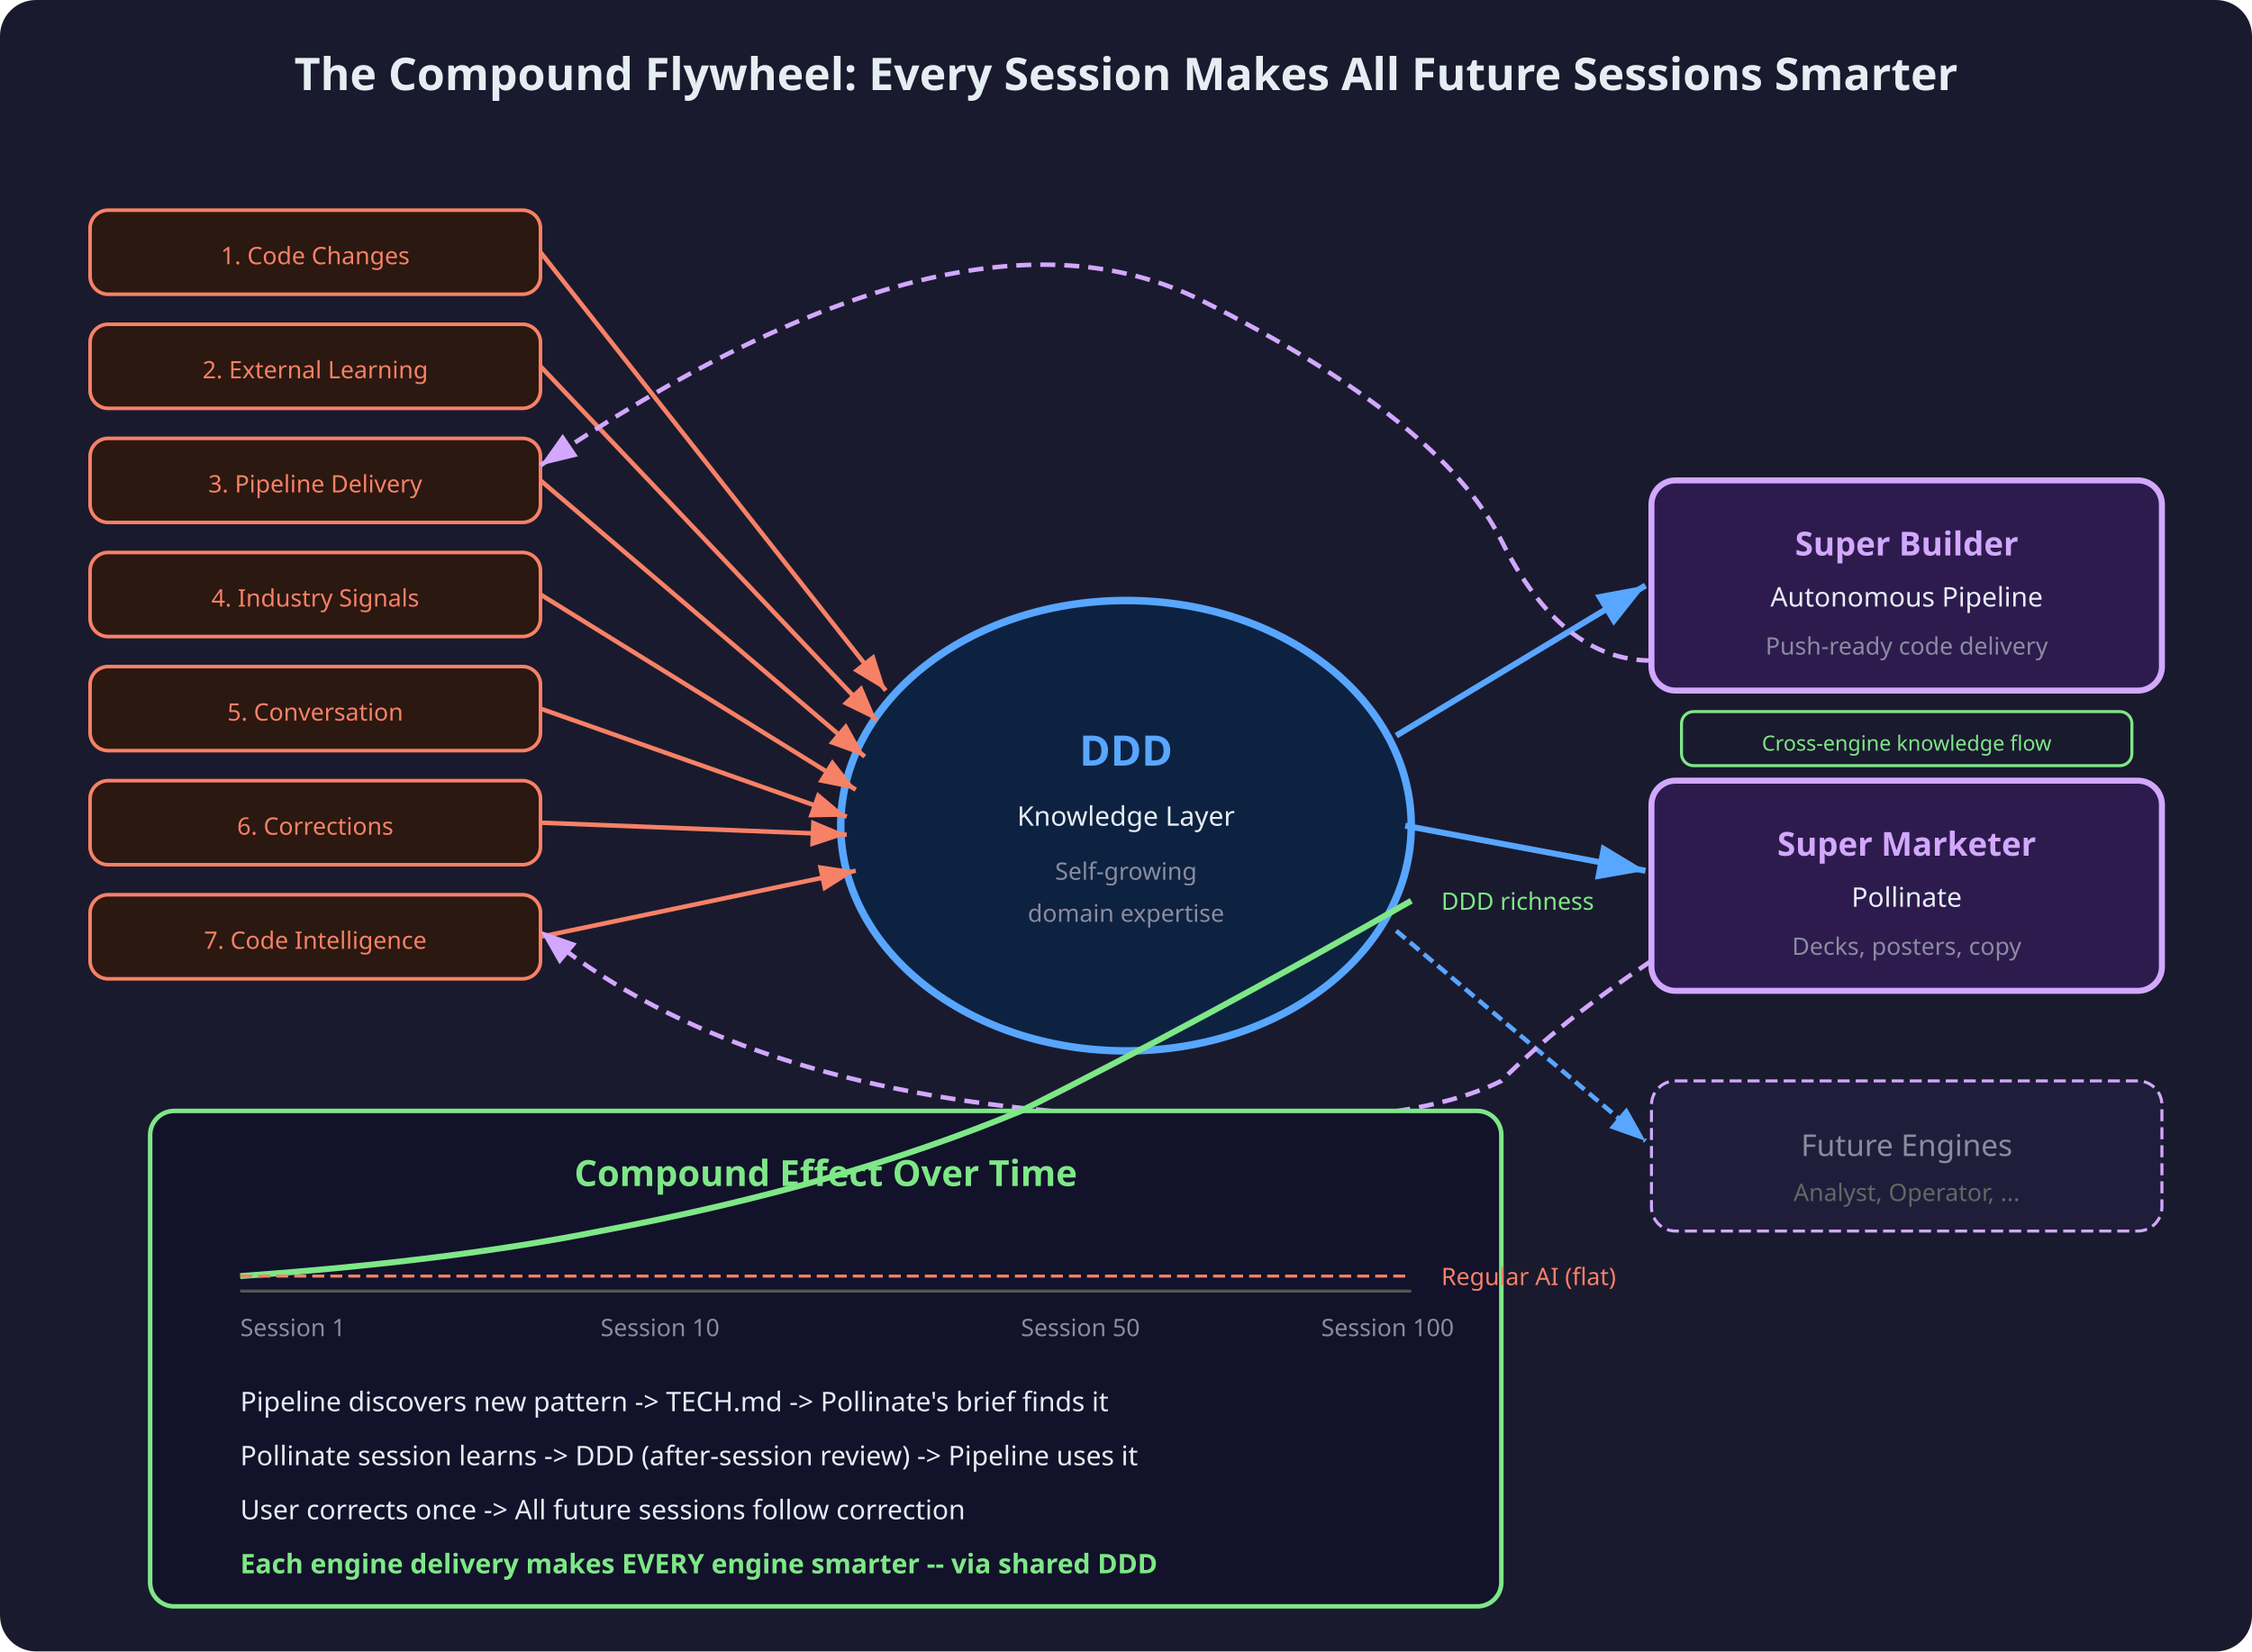
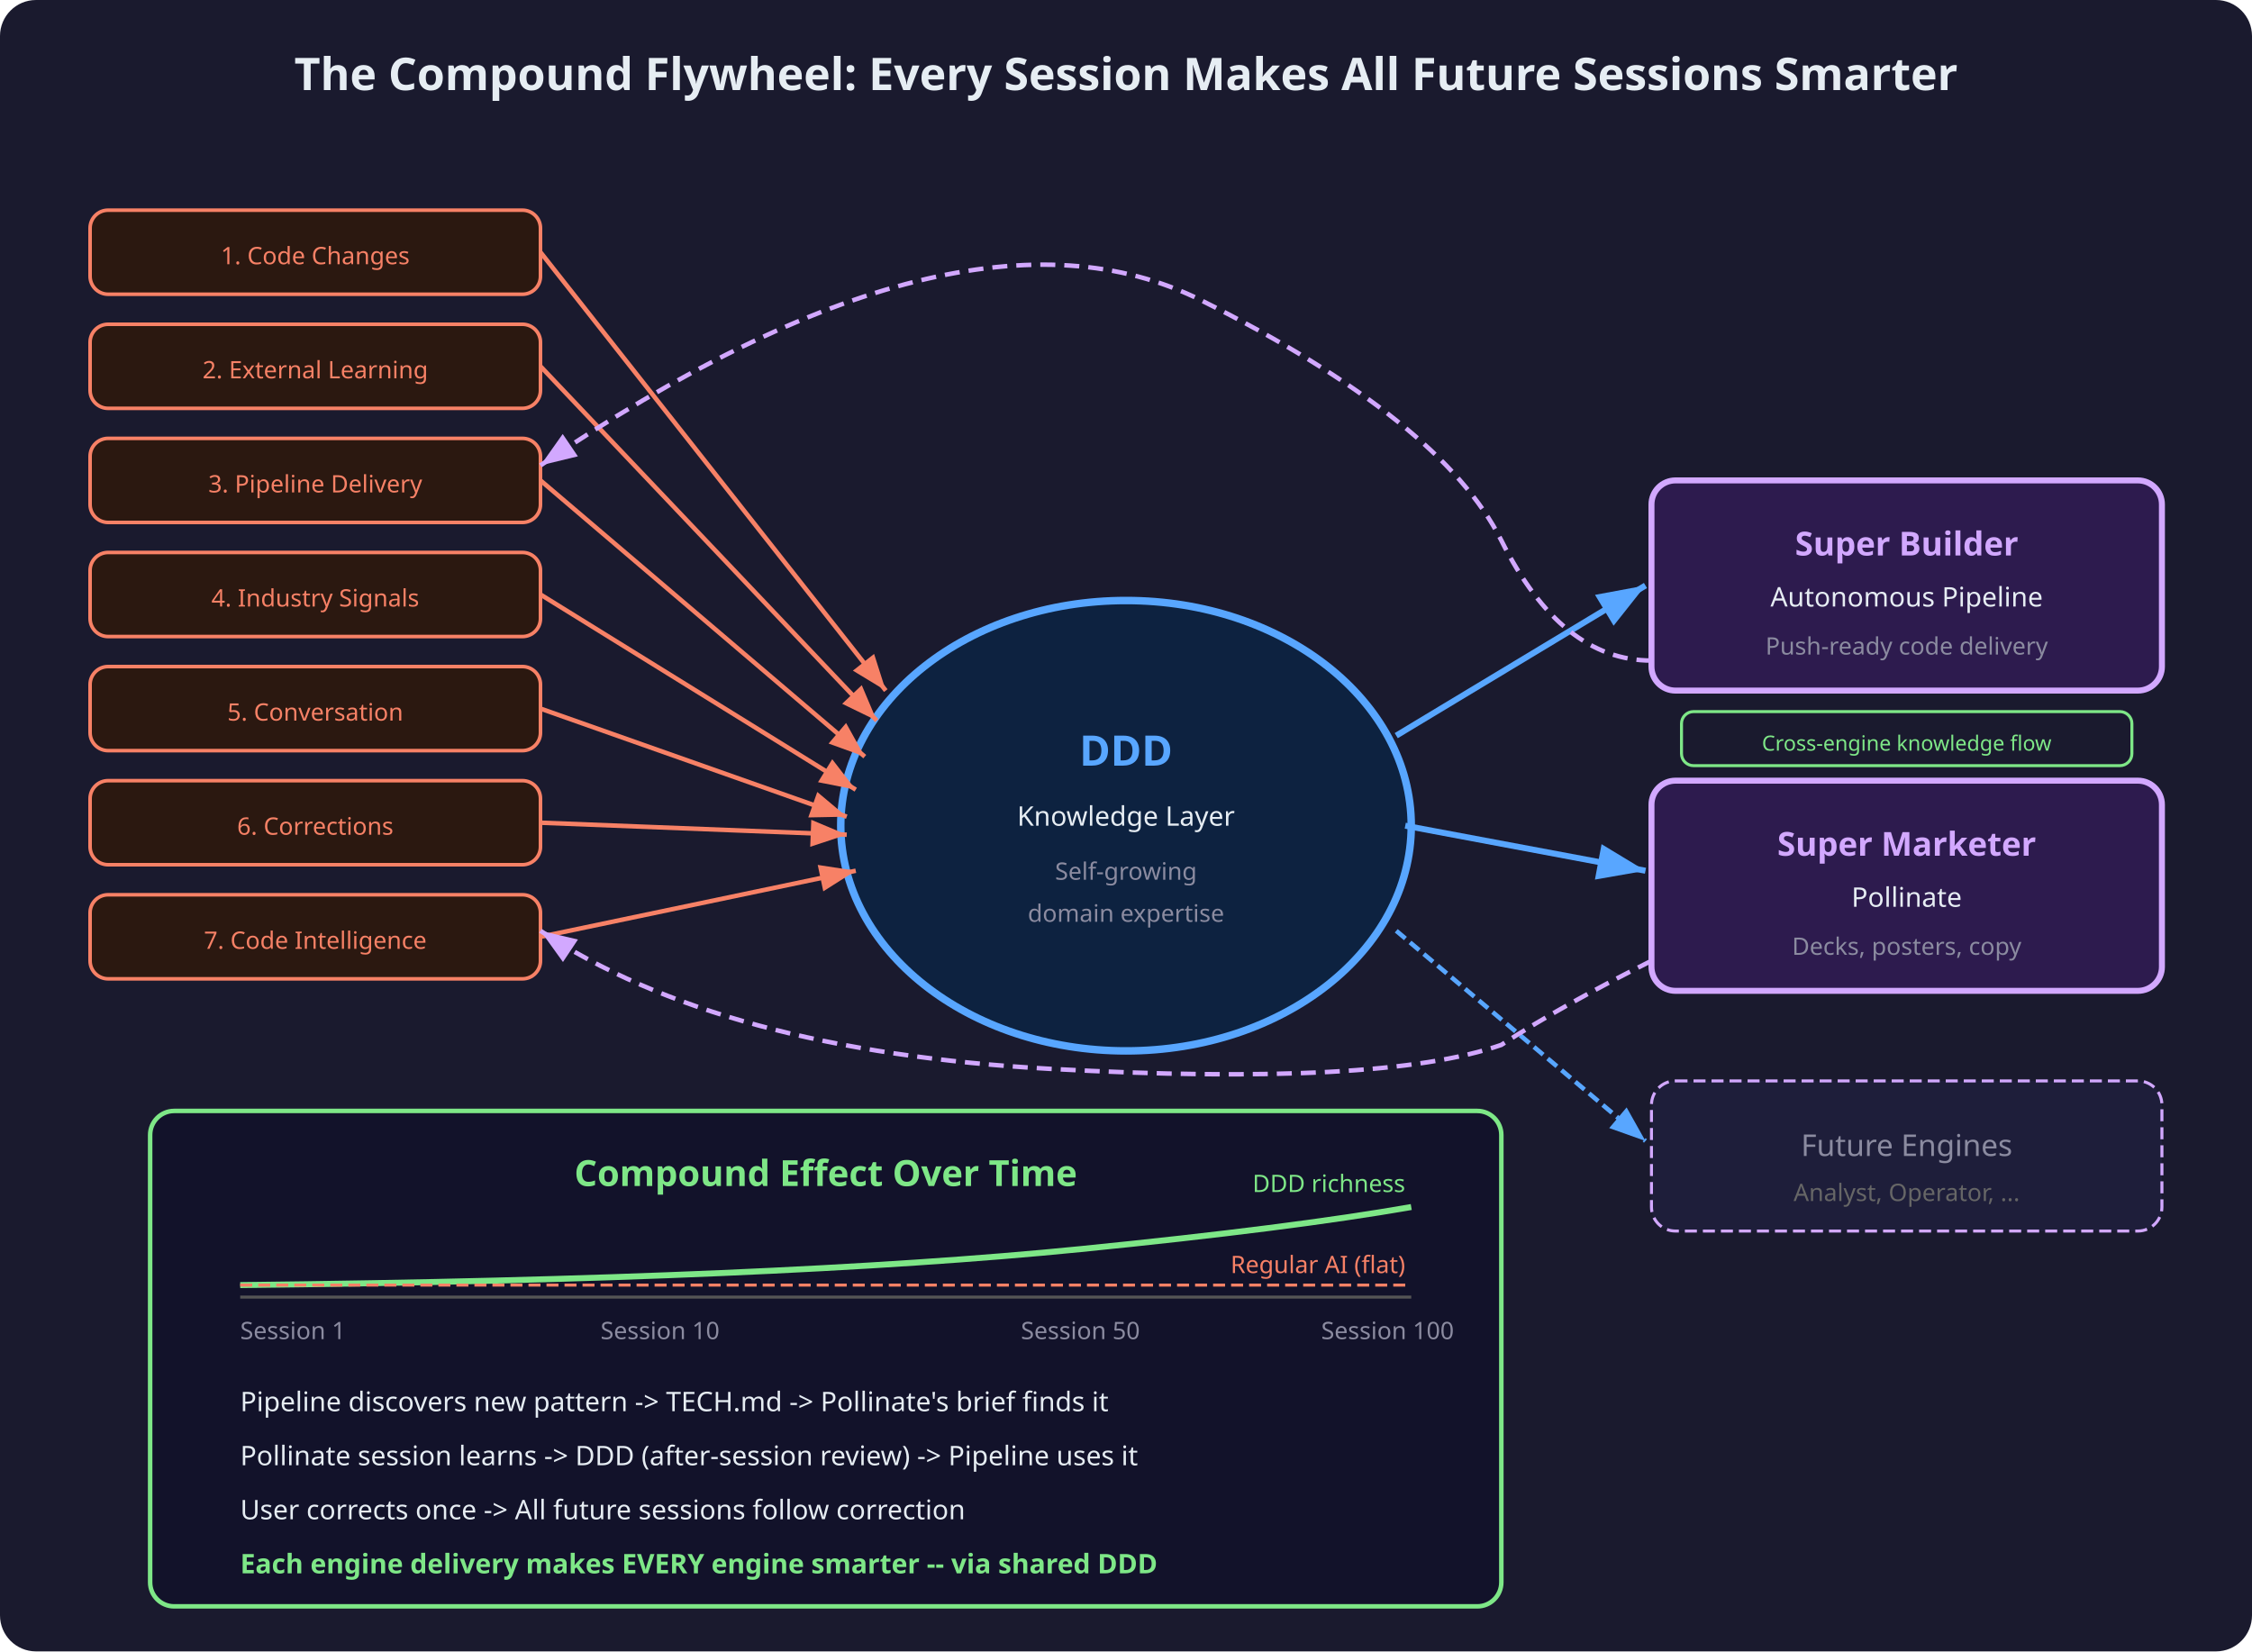
<svg xmlns="http://www.w3.org/2000/svg" viewBox="0 0 750 550" font-family="sans-serif">
  <defs>
    <marker id="arr6" markerWidth="8" markerHeight="6" refX="8" refY="3" orient="auto">
      <path d="M0,0 L8,3 L0,6" fill="#58a6ff" />
    </marker>
    <marker id="arr6g" markerWidth="8" markerHeight="6" refX="8" refY="3" orient="auto">
      <path d="M0,0 L8,3 L0,6" fill="#7ee787" />
    </marker>
    <marker id="arr6o" markerWidth="8" markerHeight="6" refX="8" refY="3" orient="auto">
      <path d="M0,0 L8,3 L0,6" fill="#f78166" />
    </marker>
    <marker id="arr6p" markerWidth="8" markerHeight="6" refX="8" refY="3" orient="auto">
      <path d="M0,0 L8,3 L0,6" fill="#d2a8ff" />
    </marker>
  </defs>
  <rect width="750" height="550" fill="#1a1a2e" rx="12" />
  <text x="375" y="30" text-anchor="middle" fill="#e6edf3" font-size="15" font-weight="bold">The Compound Flywheel: Every Session Makes All Future Sessions Smarter</text>
  <ellipse cx="375" cy="275" rx="95" ry="75" fill="#0d2240" stroke="#58a6ff" stroke-width="2.5" />
  <text x="375" y="255" text-anchor="middle" fill="#58a6ff" font-size="14" font-weight="bold">DDD</text>
  <text x="375" y="275" text-anchor="middle" fill="#e6edf3" font-size="9">Knowledge Layer</text>
  <text x="375" y="293" text-anchor="middle" fill="#8b8ba0" font-size="8">Self-growing</text>
  <text x="375" y="307" text-anchor="middle" fill="#8b8ba0" font-size="8">domain expertise</text>
  <rect x="30" y="70" width="150" height="28" rx="6" fill="#2b1810" stroke="#f78166" stroke-width="1.2" />
  <text x="105" y="88" text-anchor="middle" fill="#f78166" font-size="8">1. Code Changes</text>
  <rect x="30" y="108" width="150" height="28" rx="6" fill="#2b1810" stroke="#f78166" stroke-width="1.2" />
  <text x="105" y="126" text-anchor="middle" fill="#f78166" font-size="8">2. External Learning</text>
  <rect x="30" y="146" width="150" height="28" rx="6" fill="#2b1810" stroke="#f78166" stroke-width="1.2" />
  <text x="105" y="164" text-anchor="middle" fill="#f78166" font-size="8">3. Pipeline Delivery</text>
  <rect x="30" y="184" width="150" height="28" rx="6" fill="#2b1810" stroke="#f78166" stroke-width="1.2" />
  <text x="105" y="202" text-anchor="middle" fill="#f78166" font-size="8">4. Industry Signals</text>
  <rect x="30" y="222" width="150" height="28" rx="6" fill="#2b1810" stroke="#f78166" stroke-width="1.2" />
  <text x="105" y="240" text-anchor="middle" fill="#f78166" font-size="8">5. Conversation</text>
  <rect x="30" y="260" width="150" height="28" rx="6" fill="#2b1810" stroke="#f78166" stroke-width="1.2" />
  <text x="105" y="278" text-anchor="middle" fill="#f78166" font-size="8">6. Corrections</text>
  <rect x="30" y="298" width="150" height="28" rx="6" fill="#2b1810" stroke="#f78166" stroke-width="1.2" />
  <text x="105" y="316" text-anchor="middle" fill="#f78166" font-size="8">7. Code Intelligence</text>
  <line x1="180" y1="84" x2="295" y2="230" stroke="#f78166" stroke-width="1.5" marker-end="url(#arr6o)" />
  <line x1="180" y1="122" x2="292" y2="240" stroke="#f78166" stroke-width="1.5" marker-end="url(#arr6o)" />
  <line x1="180" y1="160" x2="288" y2="252" stroke="#f78166" stroke-width="1.5" marker-end="url(#arr6o)" />
  <line x1="180" y1="198" x2="285" y2="263" stroke="#f78166" stroke-width="1.5" marker-end="url(#arr6o)" />
  <line x1="180" y1="236" x2="282" y2="272" stroke="#f78166" stroke-width="1.5" marker-end="url(#arr6o)" />
  <line x1="180" y1="274" x2="282" y2="278" stroke="#f78166" stroke-width="1.5" marker-end="url(#arr6o)" />
  <line x1="180" y1="312" x2="285" y2="290" stroke="#f78166" stroke-width="1.5" marker-end="url(#arr6o)" />
  <rect x="550" y="160" width="170" height="70" rx="8" fill="#2d1b4e" stroke="#d2a8ff" stroke-width="2" />
  <text x="635" y="185" text-anchor="middle" fill="#d2a8ff" font-size="11" font-weight="bold">Super Builder</text>
  <text x="635" y="202" text-anchor="middle" fill="#e6edf3" font-size="9">Autonomous Pipeline</text>
  <text x="635" y="218" text-anchor="middle" fill="#8b8ba0" font-size="8">Push-ready code delivery</text>
  <rect x="550" y="260" width="170" height="70" rx="8" fill="#2d1b4e" stroke="#d2a8ff" stroke-width="2" />
  <text x="635" y="285" text-anchor="middle" fill="#d2a8ff" font-size="11" font-weight="bold">Super Marketer</text>
  <text x="635" y="302" text-anchor="middle" fill="#e6edf3" font-size="9">Pollinate</text>
  <text x="635" y="318" text-anchor="middle" fill="#8b8ba0" font-size="8">Decks, posters, copy</text>
  <rect x="550" y="360" width="170" height="50" rx="8" fill="#1e1e3a" stroke="#d2a8ff" stroke-width="1" stroke-dasharray="4,2" />
  <text x="635" y="385" text-anchor="middle" fill="#8b8ba0" font-size="10">Future Engines</text>
  <text x="635" y="400" text-anchor="middle" fill="#666" font-size="8">Analyst, Operator, ...</text>
  <line x1="465" y1="245" x2="548" y2="195" stroke="#58a6ff" stroke-width="2" marker-end="url(#arr6)" />
  <line x1="468" y1="275" x2="548" y2="290" stroke="#58a6ff" stroke-width="2" marker-end="url(#arr6)" />
  <line x1="465" y1="310" x2="548" y2="380" stroke="#58a6ff" stroke-width="1.5" stroke-dasharray="4,2" marker-end="url(#arr6)" />
  <path d="M550,220 Q520,220 500,180 Q480,140 400,100 Q320,60 180,155" fill="none" stroke="#d2a8ff" stroke-width="1.5" stroke-dasharray="5,3" marker-end="url(#arr6p)" />
-   <path d="M550,320 Q520,340 500,360 Q460,380 350,370 Q240,360 180,310" fill="none" stroke="#d2a8ff" stroke-width="1.5" stroke-dasharray="5,3" marker-end="url(#arr6p)" />
+   <path d="M550,320 Q520,335 500,348 Q460,362 350,356 Q240,350 180,310" fill="none" stroke="#d2a8ff" stroke-width="1.5" stroke-dasharray="5,3" marker-end="url(#arr6p)" />
  <rect x="560" y="237" width="150" height="18" rx="4" fill="#1a1a2e" stroke="#7ee787" stroke-width="1" />
  <text x="635" y="250" text-anchor="middle" fill="#7ee787" font-size="7">Cross-engine knowledge flow</text>
  <rect x="50" y="370" width="450" height="165" rx="8" fill="#12122a" stroke="#7ee787" stroke-width="1.5" />
  <text x="275" y="395" text-anchor="middle" fill="#7ee787" font-size="12" font-weight="bold">Compound Effect Over Time</text>
-   <line x1="80" y1="430" x2="470" y2="430" stroke="#555" stroke-width="1" />
-   <text x="80" y="445" fill="#8b8ba0" font-size="8">Session 1</text>
-   <text x="200" y="445" fill="#8b8ba0" font-size="8">Session 10</text>
-   <text x="340" y="445" fill="#8b8ba0" font-size="8">Session 50</text>
-   <text x="440" y="445" fill="#8b8ba0" font-size="8">Session 100</text>
-   <path d="M80,425 Q150,420 200,410 Q280,395 340,370 Q400,340 470,300" fill="none" stroke="#7ee787" stroke-width="2" />
-   <text x="480" y="303" fill="#7ee787" font-size="8">DDD richness</text>
-   <line x1="80" y1="425" x2="470" y2="425" stroke="#f78166" stroke-width="1" stroke-dasharray="4,2" />
-   <text x="480" y="428" fill="#f78166" font-size="8">Regular AI (flat)</text>
+   <line x1="80" y1="432" x2="470" y2="432" stroke="#555" stroke-width="1" />
+   <text x="80" y="446" fill="#8b8ba0" font-size="8">Session 1</text>
+   <text x="200" y="446" fill="#8b8ba0" font-size="8">Session 10</text>
+   <text x="340" y="446" fill="#8b8ba0" font-size="8">Session 50</text>
+   <text x="440" y="446" fill="#8b8ba0" font-size="8">Session 100</text>
+   <path d="M80,428 Q260,426 360,416 Q430,409 470,402" fill="none" stroke="#7ee787" stroke-width="2" />
+   <text x="468" y="397" text-anchor="end" fill="#7ee787" font-size="8">DDD richness</text>
+   <line x1="80" y1="428" x2="470" y2="428" stroke="#f78166" stroke-width="1" stroke-dasharray="4,2" />
+   <text x="468" y="424" text-anchor="end" fill="#f78166" font-size="8">Regular AI (flat)</text>
  <text x="80" y="470" fill="#e6edf3" font-size="9">Pipeline discovers new pattern -&gt; TECH.md -&gt; Pollinate's brief finds it</text>
  <text x="80" y="488" fill="#e6edf3" font-size="9">Pollinate session learns -&gt; DDD (after-session review) -&gt; Pipeline uses it</text>
  <text x="80" y="506" fill="#e6edf3" font-size="9">User corrects once -&gt; All future sessions follow correction</text>
  <text x="80" y="524" fill="#7ee787" font-size="9" font-weight="bold">Each engine delivery makes EVERY engine smarter -- via shared DDD</text>
</svg>
